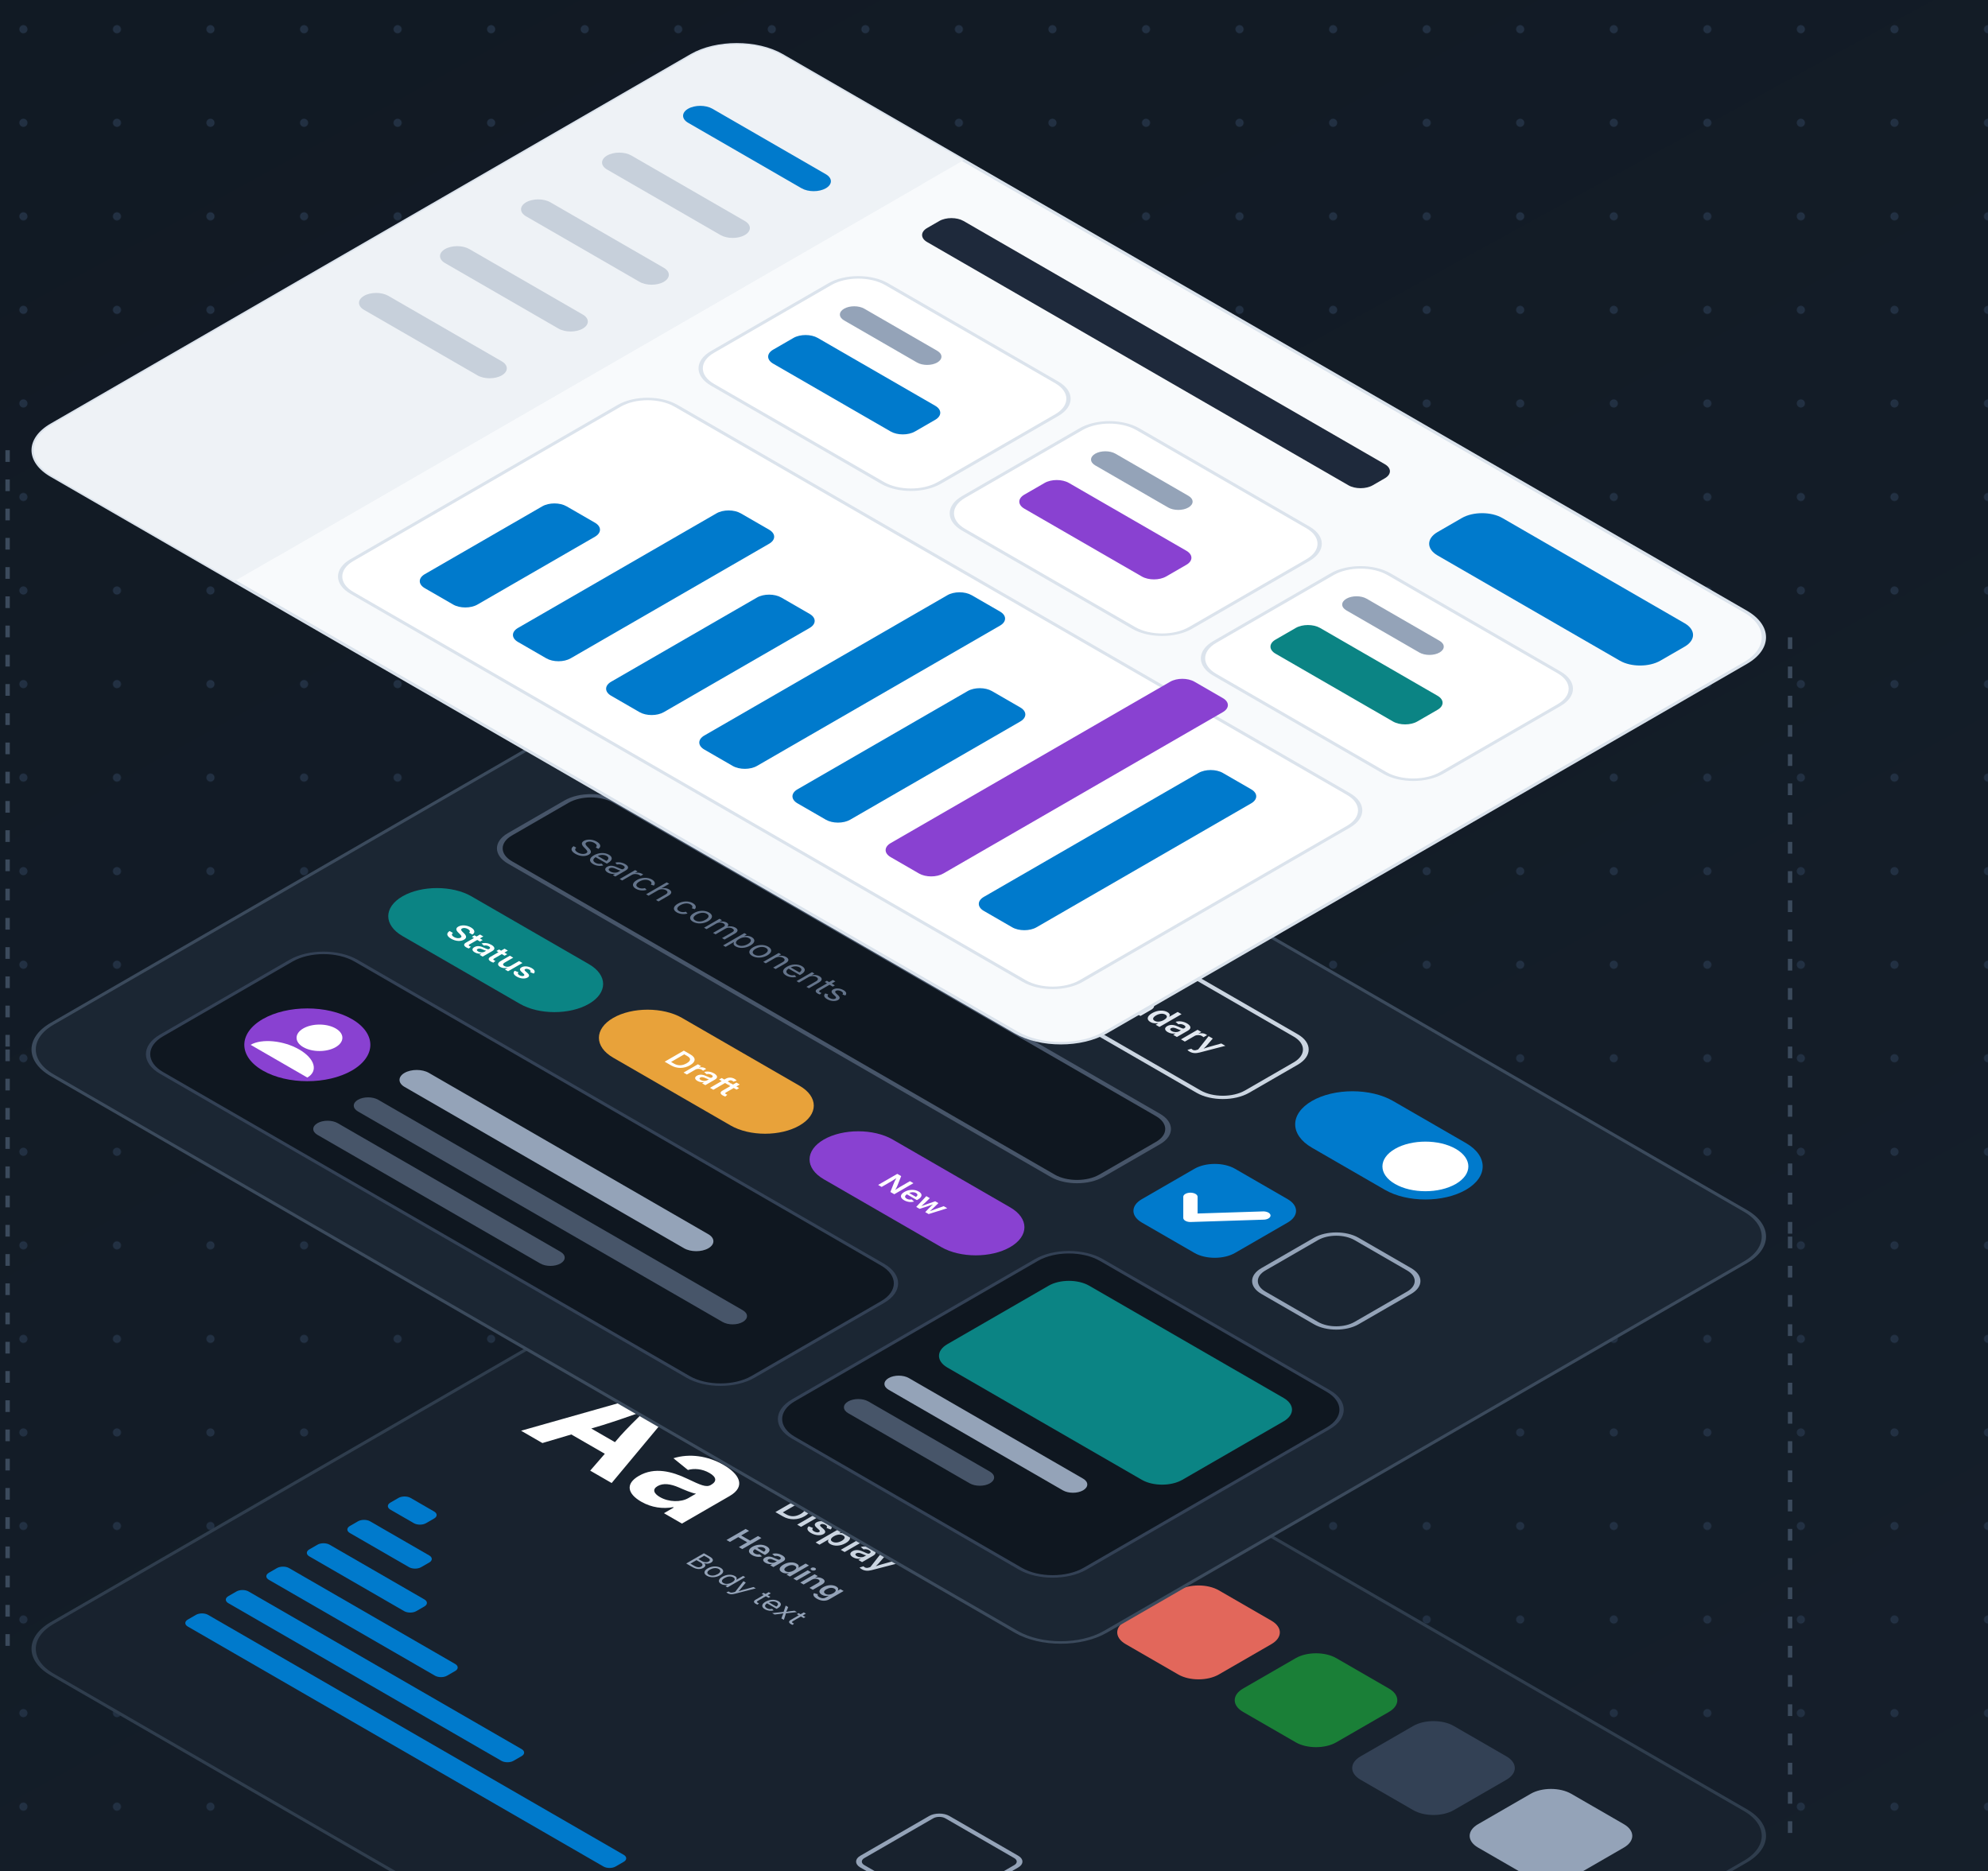
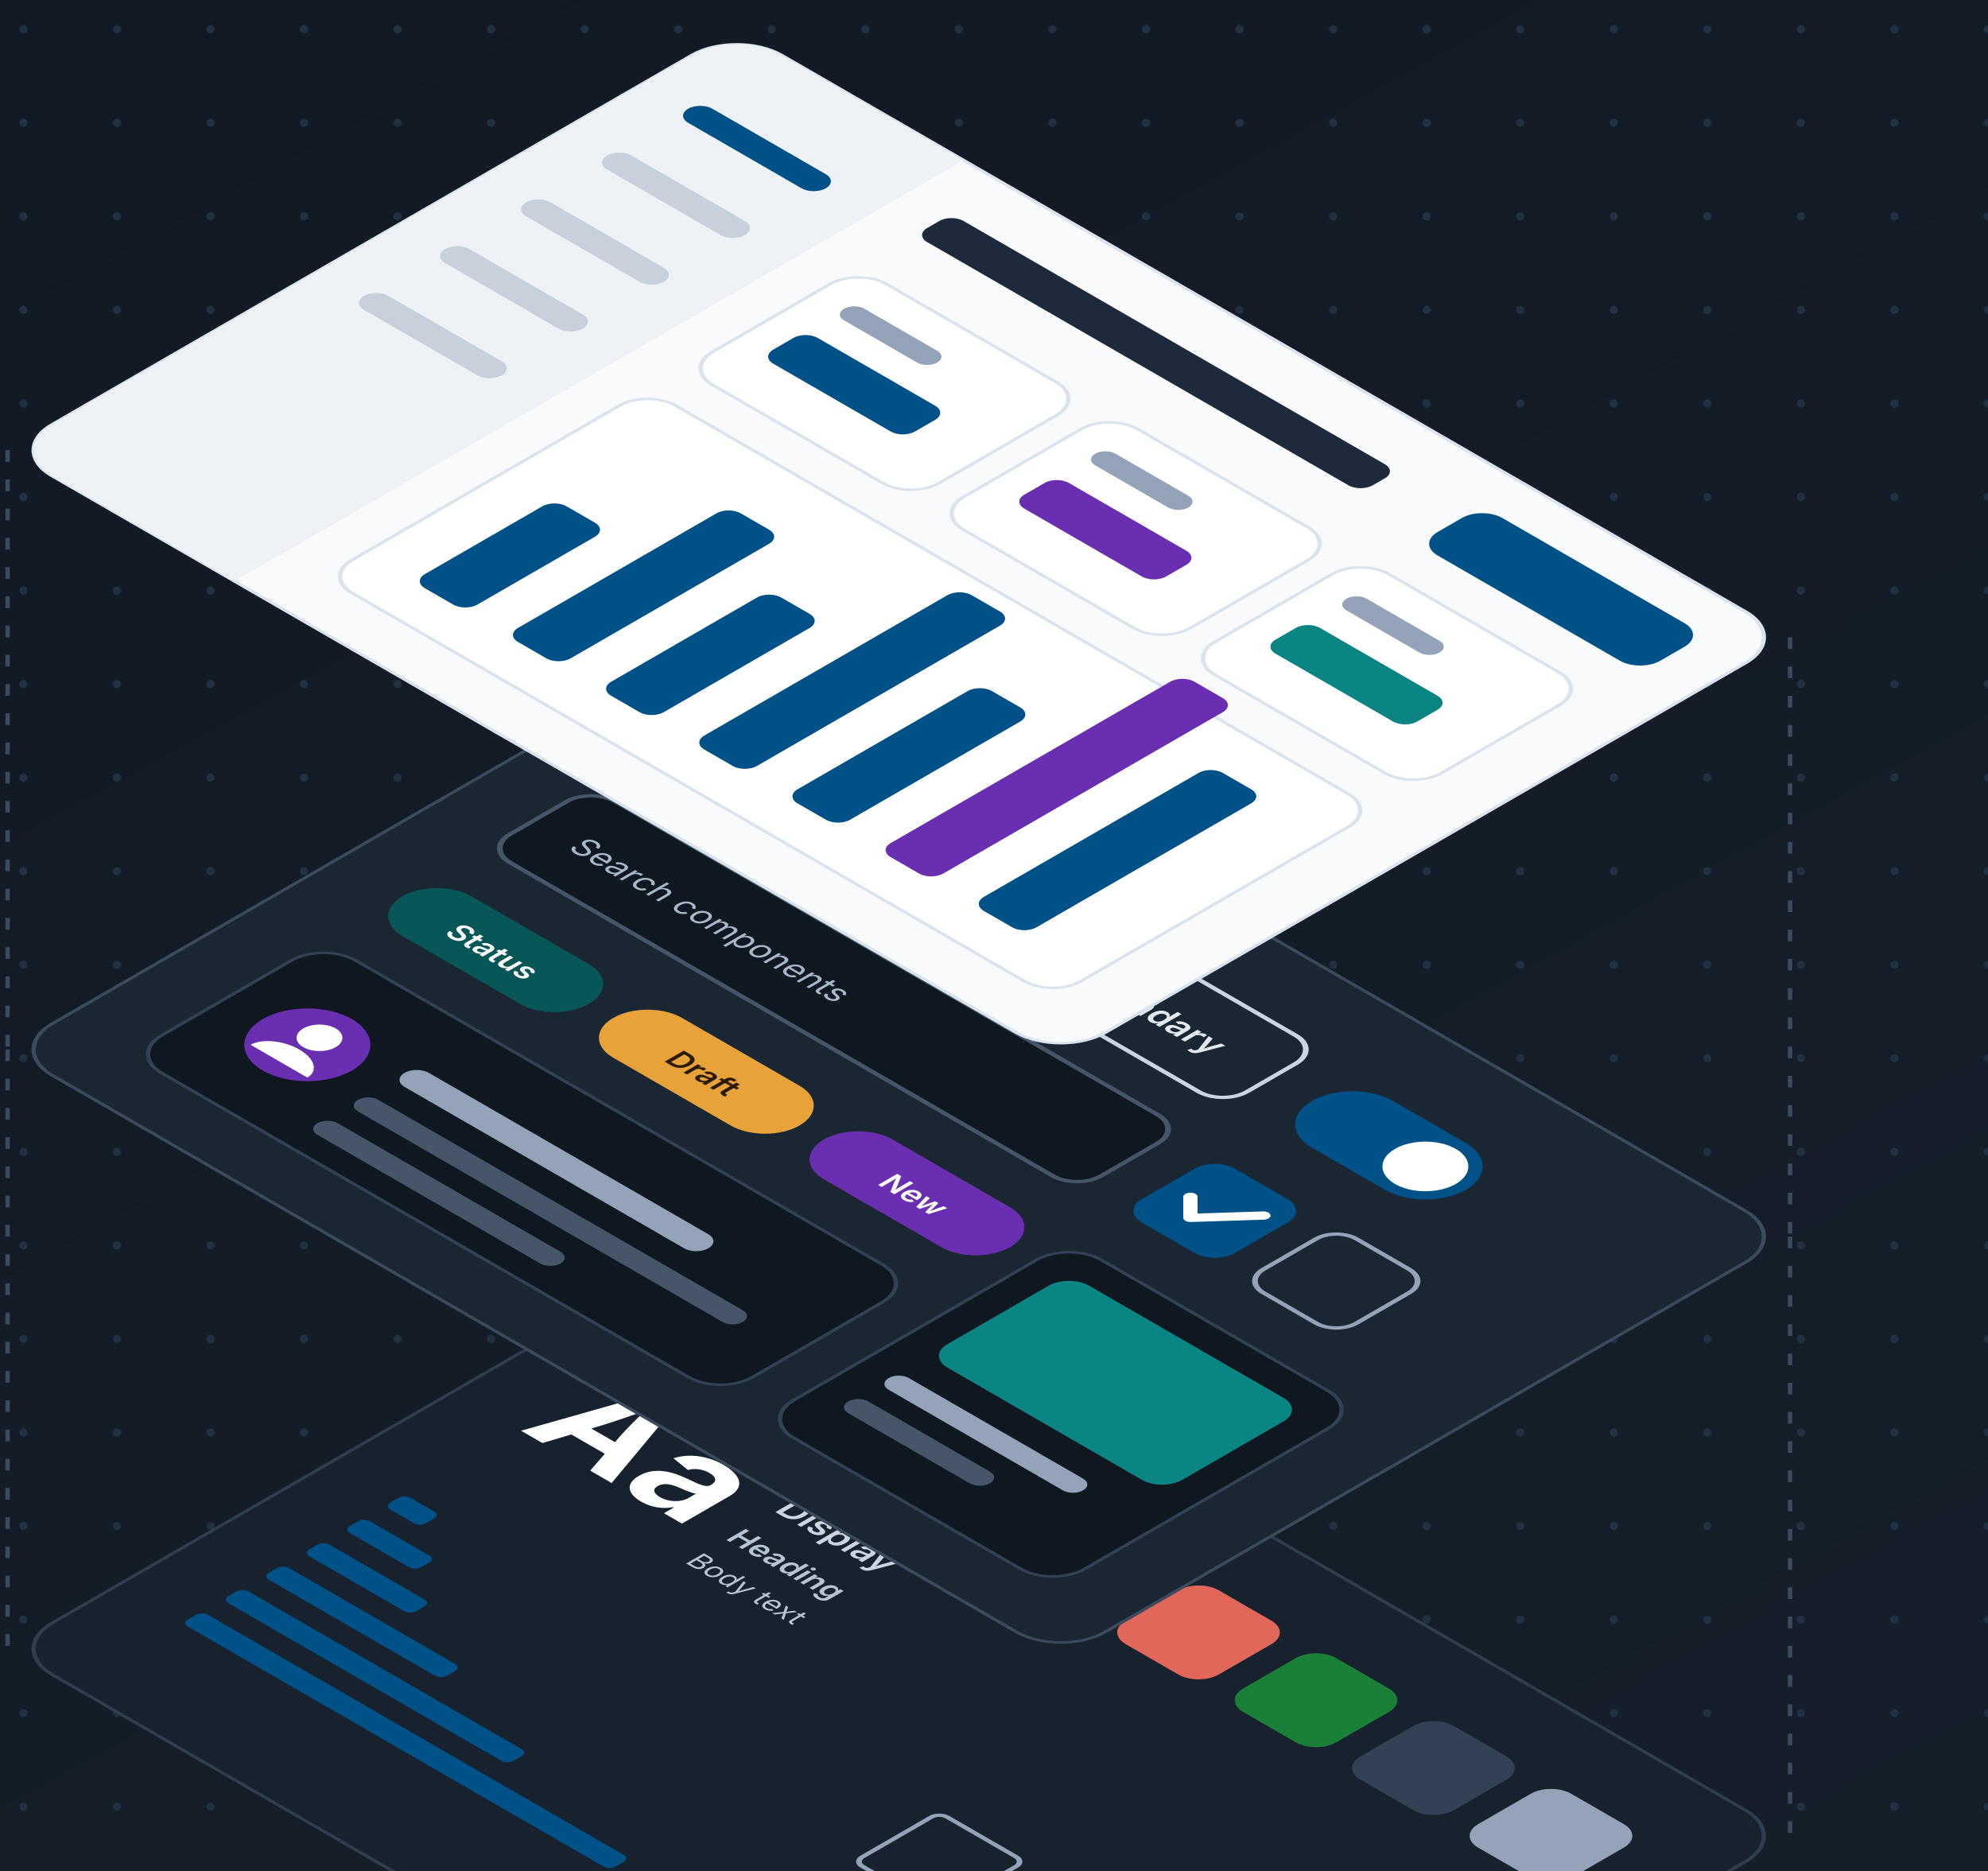
<svg xmlns="http://www.w3.org/2000/svg" viewBox="808 70 680 640" width="680" height="640" role="img" aria-labelledby="t d">
  <defs>
    <filter id="sh0" x="-50%" y="-50%" width="200%" height="200%">
      <feDropShadow dx="0" dy="2" stdDeviation="1" flood-color="#000" flood-opacity="0.55" />
    </filter>
    <filter id="sh1" x="-50%" y="-50%" width="200%" height="200%">
      <feDropShadow dx="0" dy="5" stdDeviation="3" flood-color="#000" flood-opacity="0.55" />
    </filter>
    <filter id="sh2" x="-50%" y="-50%" width="200%" height="200%">
      <feDropShadow dx="0" dy="8" stdDeviation="5" flood-color="#000" flood-opacity="0.55" />
    </filter>
    <filter id="sh3" x="-50%" y="-50%" width="200%" height="200%">
      <feDropShadow dx="0" dy="11" stdDeviation="7" flood-color="#000" flood-opacity="0.55" />
    </filter>
    <linearGradient id="bg" x1="0" y1="0" x2="1" y2="1">
      <stop offset="0" stop-color="#0f1720" />
      <stop offset="1" stop-color="#16202c" />
    </linearGradient>
  </defs>
  <rect x="0" y="0" width="1600" height="880" rx="0" fill="url(#bg)" />
  <defs>
    <pattern id="dots" width="32" height="32" patternUnits="userSpaceOnUse">
      <circle cx="16.0" cy="16.0" r="1.4" fill="#223042" />
    </pattern>
  </defs>
  <rect width="1600" height="880" fill="url(#dots)" />
  <line x1="810.6" y1="224.0" x2="810.6" y2="429.0" stroke="#3b4a5c" stroke-width="1.5" stroke-dasharray="4 6" />
  <line x1="1420.3" y1="288.0" x2="1420.3" y2="493.0" stroke="#3b4a5c" stroke-width="1.5" stroke-dasharray="4 6" />
  <line x1="810.6" y1="429.0" x2="810.6" y2="634.0" stroke="#3b4a5c" stroke-width="1.5" stroke-dasharray="4 6" />
  <line x1="1420.3" y1="493.0" x2="1420.3" y2="698.0" stroke="#3b4a5c" stroke-width="1.5" stroke-dasharray="4 6" />
  <g transform="translate(1060 490) scale(0.8) matrix(0.8660254 0.5 -0.8660254 0.5 0 0)">
    <rect x="0" y="0" width="520" height="360" rx="22" fill="#18222e" stroke="#2f3d4d" stroke-width="1.5" />
-     <rect x="32" y="36" width="46" height="46" rx="10" fill="#007acc" />
-     <rect x="90" y="36" width="46" height="46" rx="10" fill="#8941d1" />
+     <rect x="32" y="36" width="46" height="46" rx="10" fill="#005187" />
+     <rect x="90" y="36" width="46" height="46" rx="10" fill="#6a2fb0" />
    <rect x="148" y="36" width="46" height="46" rx="10" fill="#0b8484" />
    <rect x="206" y="36" width="46" height="46" rx="10" fill="#e8a23a" />
    <rect x="264" y="36" width="46" height="46" rx="10" fill="#e2675b" />
    <rect x="322" y="36" width="46" height="46" rx="10" fill="#1a7f37" />
    <rect x="380" y="36" width="46" height="46" rx="10" fill="#334155" />
    <rect x="438" y="36" width="46" height="46" rx="10" fill="#94a3b8" />
    <text x="32" y="140" font-family="Inter, -apple-system, 'Segoe UI', Roboto, Helvetica, Arial, sans-serif" font-size="64" font-weight="700" fill="#ffffff" text-anchor="start" letter-spacing="0">Aa</text>
    <text x="130" y="112" font-family="Inter, -apple-system, 'Segoe UI', Roboto, Helvetica, Arial, sans-serif" font-size="15" font-weight="600" fill="#cbd5e1" text-anchor="start" letter-spacing="0">Display</text>
-     <text x="130" y="136" font-family="Inter, -apple-system, 'Segoe UI', Roboto, Helvetica, Arial, sans-serif" font-size="13" font-weight="600" fill="#94a3b8" text-anchor="start" letter-spacing="0">Heading</text>
-     <text x="130" y="156" font-family="Inter, -apple-system, 'Segoe UI', Roboto, Helvetica, Arial, sans-serif" font-size="12" font-weight="400" fill="#94a3b8" text-anchor="start" letter-spacing="0">Body text</text>
-     <rect x="32" y="196" width="17.6" height="10" rx="3" fill="#007acc" />
-     <rect x="32" y="216" width="35.2" height="10" rx="3" fill="#007acc" />
-     <rect x="32" y="236" width="52.8" height="10" rx="3" fill="#007acc" />
-     <rect x="32" y="256" width="88.0" height="10" rx="3" fill="#007acc" />
-     <rect x="32" y="276" width="140.8" height="10" rx="3" fill="#007acc" />
-     <rect x="32" y="296" width="211.2" height="10" rx="3" fill="#007acc" />
+     <text x="130" y="136" font-family="Inter, -apple-system, 'Segoe UI', Roboto, Helvetica, Arial, sans-serif" font-size="13" font-weight="600" fill="#b6c4d3" text-anchor="start" letter-spacing="0">Heading</text>
+     <text x="130" y="156" font-family="Inter, -apple-system, 'Segoe UI', Roboto, Helvetica, Arial, sans-serif" font-size="12" font-weight="400" fill="#b6c4d3" text-anchor="start" letter-spacing="0">Body text</text>
+     <rect x="32" y="196" width="17.6" height="10" rx="3" fill="#005187" />
+     <rect x="32" y="216" width="35.2" height="10" rx="3" fill="#005187" />
+     <rect x="32" y="236" width="52.8" height="10" rx="3" fill="#005187" />
+     <rect x="32" y="256" width="88.0" height="10" rx="3" fill="#005187" />
+     <rect x="32" y="276" width="140.8" height="10" rx="3" fill="#005187" />
+     <rect x="32" y="296" width="211.2" height="10" rx="3" fill="#005187" />
    <rect x="300" y="200" width="42" height="42" rx="4" fill="none" stroke="#94a3b8" stroke-width="2" />
    <rect x="354" y="200" width="42" height="42" rx="10" fill="none" stroke="#94a3b8" stroke-width="2" />
    <rect x="408" y="200" width="42" height="42" rx="16" fill="none" stroke="#94a3b8" stroke-width="2" />
    <rect x="462" y="200" width="42" height="42" rx="28" fill="none" stroke="#94a3b8" stroke-width="2" />
    <rect x="300" y="270" width="42" height="42" rx="10" fill="#18222e" filter="url(#sh0)" />
    <rect x="354" y="270" width="42" height="42" rx="10" fill="#18222e" filter="url(#sh1)" />
    <rect x="408" y="270" width="42" height="42" rx="10" fill="#18222e" filter="url(#sh2)" />
    <rect x="462" y="270" width="42" height="42" rx="10" fill="#18222e" filter="url(#sh3)" />
-     <text x="300" y="340" font-family="'JetBrains Mono', SFMono-Regular, Menlo, Consolas, monospace" font-size="12" font-weight="500" fill="#64748b" text-anchor="start" letter-spacing="0">space · radius · shadow</text>
+     <text x="300" y="340" font-family="'JetBrains Mono', SFMono-Regular, Menlo, Consolas, monospace" font-size="12" font-weight="500" fill="#a9b8c9" text-anchor="start" letter-spacing="0">space · radius · shadow</text>
  </g>
  <g transform="translate(1060 285) scale(0.8) matrix(0.8660254 0.5 -0.8660254 0.5 0 0)">
    <rect x="0" y="0" width="520" height="360" rx="22" fill="#1b2633" stroke="#3b4a5c" stroke-width="1.5" />
-     <rect x="32" y="36" width="150" height="48" rx="12" fill="#007acc" />
+     <rect x="32" y="36" width="150" height="48" rx="12" fill="#005187" />
    <text x="107" y="66" font-family="Inter, -apple-system, 'Segoe UI', Roboto, Helvetica, Arial, sans-serif" font-size="15" font-weight="600" fill="#ffffff" text-anchor="middle" letter-spacing="0">Primary action</text>
    <rect x="196" y="36" width="128" height="48" rx="12" fill="none" stroke="#cbd5e1" stroke-width="2" />
    <text x="260" y="66" font-family="Inter, -apple-system, 'Segoe UI', Roboto, Helvetica, Arial, sans-serif" font-size="15" font-weight="600" fill="#e2e8f0" text-anchor="middle" letter-spacing="0">Secondary</text>
    <rect x="32" y="104" width="292" height="52" rx="12" fill="#0f1720" stroke="#475569" stroke-width="2" />
-     <text x="52" y="136" font-family="Inter, -apple-system, 'Segoe UI', Roboto, Helvetica, Arial, sans-serif" font-size="14" font-weight="400" fill="#64748b" text-anchor="start" letter-spacing="0">Search components</text>
-     <rect x="32" y="104" width="292" height="52" rx="12" fill="none" stroke="#007acc" stroke-width="2.5" opacity="0" />
-     <rect x="344" y="40" width="76" height="40" rx="20" fill="#007acc" />
+     <text x="52" y="136" font-family="Inter, -apple-system, 'Segoe UI', Roboto, Helvetica, Arial, sans-serif" font-size="14" font-weight="400" fill="#a9b8c9" text-anchor="start" letter-spacing="0">Search components</text>
+     <rect x="32" y="104" width="292" height="52" rx="12" fill="none" stroke="#005187" stroke-width="2.5" opacity="0" />
+     <rect x="344" y="40" width="76" height="40" rx="20" fill="#005187" />
    <circle cx="400" cy="60" r="15" fill="#ffffff" />
-     <rect x="344" y="108" width="46" height="46" rx="10" fill="#007acc" />
+     <rect x="344" y="108" width="46" height="46" rx="10" fill="#005187" />
    <path d="M355 131 l9 9 l17 -19" stroke="#fff" stroke-width="5" fill="none" stroke-linecap="round" stroke-linejoin="round" />
    <rect x="404" y="108" width="46" height="46" rx="10" fill="none" stroke="#94a3b8" stroke-width="2" />
-     <rect x="32" y="180" width="92" height="34" rx="17" fill="#0b8484" />
+     <rect x="32" y="180" width="92" height="34" rx="17" fill="#085757" />
    <text x="78" y="203" font-family="Inter, -apple-system, 'Segoe UI', Roboto, Helvetica, Arial, sans-serif" font-size="13" font-weight="600" fill="#ffffff" text-anchor="middle" letter-spacing="0">Status</text>
    <rect x="136" y="180" width="92" height="34" rx="17" fill="#e8a23a" />
-     <text x="182" y="203" font-family="Inter, -apple-system, 'Segoe UI', Roboto, Helvetica, Arial, sans-serif" font-size="13" font-weight="600" fill="#ffffff" text-anchor="middle" letter-spacing="0">Draft</text>
-     <rect x="240" y="180" width="92" height="34" rx="17" fill="#8941d1" />
+     <text x="182" y="203" font-family="Inter, -apple-system, 'Segoe UI', Roboto, Helvetica, Arial, sans-serif" font-size="13" font-weight="600" fill="#2b1a00" text-anchor="middle" letter-spacing="0">Draft</text>
+     <rect x="240" y="180" width="92" height="34" rx="17" fill="#6a2fb0" />
    <text x="286" y="203" font-family="Inter, -apple-system, 'Segoe UI', Roboto, Helvetica, Arial, sans-serif" font-size="13" font-weight="600" fill="#ffffff" text-anchor="middle" letter-spacing="0">New</text>
    <rect x="32" y="236" width="292" height="96" rx="16" fill="#0f1720" stroke="#334155" stroke-width="1.5" />
-     <circle cx="72" cy="284" r="22" fill="#8941d1" />
+     <circle cx="72" cy="284" r="22" fill="#6a2fb0" />
    <circle cx="72" cy="278" r="8" fill="#ffffff" />
    <path d="M58 298 a14 10 0 0 1 28 0" fill="#ffffff" />
    <rect x="108" y="266" width="150" height="12" rx="6" fill="#94a3b8" />
    <rect x="108" y="290" width="190" height="10" rx="5" fill="#475569" />
    <rect x="108" y="310" width="120" height="10" rx="5" fill="#475569" />
    <rect x="344" y="180" width="144" height="152" rx="16" fill="#0f1720" stroke="#334155" stroke-width="1.5" />
    <rect x="358" y="194" width="116" height="70" rx="10" fill="#0b8484" />
    <rect x="358" y="278" width="96" height="10" rx="5" fill="#94a3b8" />
    <rect x="358" y="298" width="70" height="10" rx="5" fill="#475569" />
  </g>
  <g transform="translate(1060 80) scale(0.8) matrix(0.8660254 0.5 -0.8660254 0.5 0 0)">
    <rect x="0" y="0" width="520" height="360" rx="22" fill="#f8fafc" stroke="#dbe3ec" stroke-width="1.5" />
    <rect x="0" y="0" width="112" height="360" rx="22" fill="#eef2f6" />
    <rect x="90" y="0" width="22" height="360" rx="0" fill="#eef2f6" />
-     <rect x="22" y="40" width="68" height="12" rx="6" fill="#007acc" />
+     <rect x="22" y="40" width="68" height="12" rx="6" fill="#005187" />
    <rect x="22" y="80" width="68" height="12" rx="6" fill="#c7d0db" />
    <rect x="22" y="120" width="68" height="12" rx="6" fill="#c7d0db" />
    <rect x="22" y="160" width="68" height="12" rx="6" fill="#c7d0db" />
    <rect x="22" y="200" width="68" height="12" rx="6" fill="#c7d0db" />
    <rect x="132" y="26" width="220" height="18" rx="6" fill="#1e293b" />
-     <rect x="388" y="20" width="110" height="32" rx="10" fill="#007acc" />
+     <rect x="388" y="20" width="110" height="32" rx="10" fill="#005187" />
    <rect x="132" y="72" width="112" height="86" rx="14" fill="#ffffff" stroke="#dbe3ec" stroke-width="1.5" />
    <rect x="146" y="88" width="46" height="10" rx="5" fill="#94a3b8" />
-     <rect x="146" y="112" width="70" height="22" rx="6" fill="#007acc" />
+     <rect x="146" y="112" width="70" height="22" rx="6" fill="#005187" />
    <rect x="256" y="72" width="112" height="86" rx="14" fill="#ffffff" stroke="#dbe3ec" stroke-width="1.5" />
    <rect x="270" y="88" width="46" height="10" rx="5" fill="#94a3b8" />
-     <rect x="270" y="112" width="70" height="22" rx="6" fill="#8941d1" />
+     <rect x="270" y="112" width="70" height="22" rx="6" fill="#6a2fb0" />
    <rect x="380" y="72" width="112" height="86" rx="14" fill="#ffffff" stroke="#dbe3ec" stroke-width="1.5" />
    <rect x="394" y="88" width="46" height="10" rx="5" fill="#94a3b8" />
    <rect x="394" y="112" width="70" height="22" rx="6" fill="#0b8484" />
    <rect x="132" y="176" width="360" height="160" rx="14" fill="#ffffff" stroke="#dbe3ec" stroke-width="1.5" />
-     <rect x="156" y="246" width="26" height="70" rx="6" fill="#007acc" />
-     <rect x="202" y="206" width="26" height="110" rx="6" fill="#007acc" />
-     <rect x="248" y="232" width="26" height="84" rx="6" fill="#007acc" />
-     <rect x="294" y="184" width="26" height="132" rx="6" fill="#007acc" />
-     <rect x="340" y="220" width="26" height="96" rx="6" fill="#007acc" />
-     <rect x="386" y="166" width="26" height="150" rx="6" fill="#8941d1" />
-     <rect x="432" y="198" width="26" height="118" rx="6" fill="#007acc" />
+     <rect x="156" y="246" width="26" height="70" rx="6" fill="#005187" />
+     <rect x="202" y="206" width="26" height="110" rx="6" fill="#005187" />
+     <rect x="248" y="232" width="26" height="84" rx="6" fill="#005187" />
+     <rect x="294" y="184" width="26" height="132" rx="6" fill="#005187" />
+     <rect x="340" y="220" width="26" height="96" rx="6" fill="#005187" />
+     <rect x="386" y="166" width="26" height="150" rx="6" fill="#6a2fb0" />
+     <rect x="432" y="198" width="26" height="118" rx="6" fill="#005187" />
  </g>
-   <text x="110" y="214.0" font-family="'JetBrains Mono', SFMono-Regular, Menlo, Consolas, monospace" font-size="14" font-weight="600" fill="#007acc" text-anchor="start" letter-spacing="1">03</text>
+   <text x="110" y="214.0" font-family="'JetBrains Mono', SFMono-Regular, Menlo, Consolas, monospace" font-size="14" font-weight="600" fill="#7cc4f5" text-anchor="start" letter-spacing="1">03</text>
  <text x="150" y="214.0" font-family="Inter, -apple-system, 'Segoe UI', Roboto, Helvetica, Arial, sans-serif" font-size="26" font-weight="700" fill="#ffffff" text-anchor="start" letter-spacing="-0.5">Product experiences</text>
-   <text x="150" y="242.0" font-family="Inter, -apple-system, 'Segoe UI', Roboto, Helvetica, Arial, sans-serif" font-size="16" font-weight="400" fill="#94a3b8" text-anchor="start" letter-spacing="0">Composed from shared parts</text>
+   <text x="150" y="242.0" font-family="Inter, -apple-system, 'Segoe UI', Roboto, Helvetica, Arial, sans-serif" font-size="16" font-weight="400" fill="#b6c4d3" text-anchor="start" letter-spacing="0">Composed from shared parts</text>
  <line x1="440" y1="206.0" x2="794.6" y2="206.0" stroke="#3b4a5c" stroke-width="1.5" />
-   <circle cx="794.6" cy="206.0" r="4" fill="#007acc" />
-   <text x="110" y="419.0" font-family="'JetBrains Mono', SFMono-Regular, Menlo, Consolas, monospace" font-size="14" font-weight="600" fill="#007acc" text-anchor="start" letter-spacing="1">02</text>
+   <circle cx="794.6" cy="206.0" r="4" fill="#005187" />
+   <text x="110" y="419.0" font-family="'JetBrains Mono', SFMono-Regular, Menlo, Consolas, monospace" font-size="14" font-weight="600" fill="#7cc4f5" text-anchor="start" letter-spacing="1">02</text>
  <text x="150" y="419.0" font-family="Inter, -apple-system, 'Segoe UI', Roboto, Helvetica, Arial, sans-serif" font-size="26" font-weight="700" fill="#ffffff" text-anchor="start" letter-spacing="-0.5">Shared components</text>
-   <text x="150" y="447.0" font-family="Inter, -apple-system, 'Segoe UI', Roboto, Helvetica, Arial, sans-serif" font-size="16" font-weight="400" fill="#94a3b8" text-anchor="start" letter-spacing="0">Configurable, documented, tested</text>
+   <text x="150" y="447.0" font-family="Inter, -apple-system, 'Segoe UI', Roboto, Helvetica, Arial, sans-serif" font-size="16" font-weight="400" fill="#b6c4d3" text-anchor="start" letter-spacing="0">Configurable, documented, tested</text>
  <line x1="440" y1="411.0" x2="794.6" y2="411.0" stroke="#3b4a5c" stroke-width="1.5" />
-   <circle cx="794.6" cy="411.0" r="4" fill="#007acc" />
-   <text x="110" y="624.0" font-family="'JetBrains Mono', SFMono-Regular, Menlo, Consolas, monospace" font-size="14" font-weight="600" fill="#007acc" text-anchor="start" letter-spacing="1">01</text>
+   <circle cx="794.6" cy="411.0" r="4" fill="#005187" />
+   <text x="110" y="624.0" font-family="'JetBrains Mono', SFMono-Regular, Menlo, Consolas, monospace" font-size="14" font-weight="600" fill="#7cc4f5" text-anchor="start" letter-spacing="1">01</text>
  <text x="150" y="624.0" font-family="Inter, -apple-system, 'Segoe UI', Roboto, Helvetica, Arial, sans-serif" font-size="26" font-weight="700" fill="#ffffff" text-anchor="start" letter-spacing="-0.5">Foundations</text>
-   <text x="150" y="652.0" font-family="Inter, -apple-system, 'Segoe UI', Roboto, Helvetica, Arial, sans-serif" font-size="16" font-weight="400" fill="#94a3b8" text-anchor="start" letter-spacing="0">Tokens for colour, type and space</text>
+   <text x="150" y="652.0" font-family="Inter, -apple-system, 'Segoe UI', Roboto, Helvetica, Arial, sans-serif" font-size="16" font-weight="400" fill="#b6c4d3" text-anchor="start" letter-spacing="0">Tokens for colour, type and space</text>
  <line x1="440" y1="616.0" x2="794.6" y2="616.0" stroke="#3b4a5c" stroke-width="1.5" />
-   <circle cx="794.6" cy="616.0" r="4" fill="#007acc" />
+   <circle cx="794.6" cy="616.0" r="4" fill="#005187" />
</svg>
